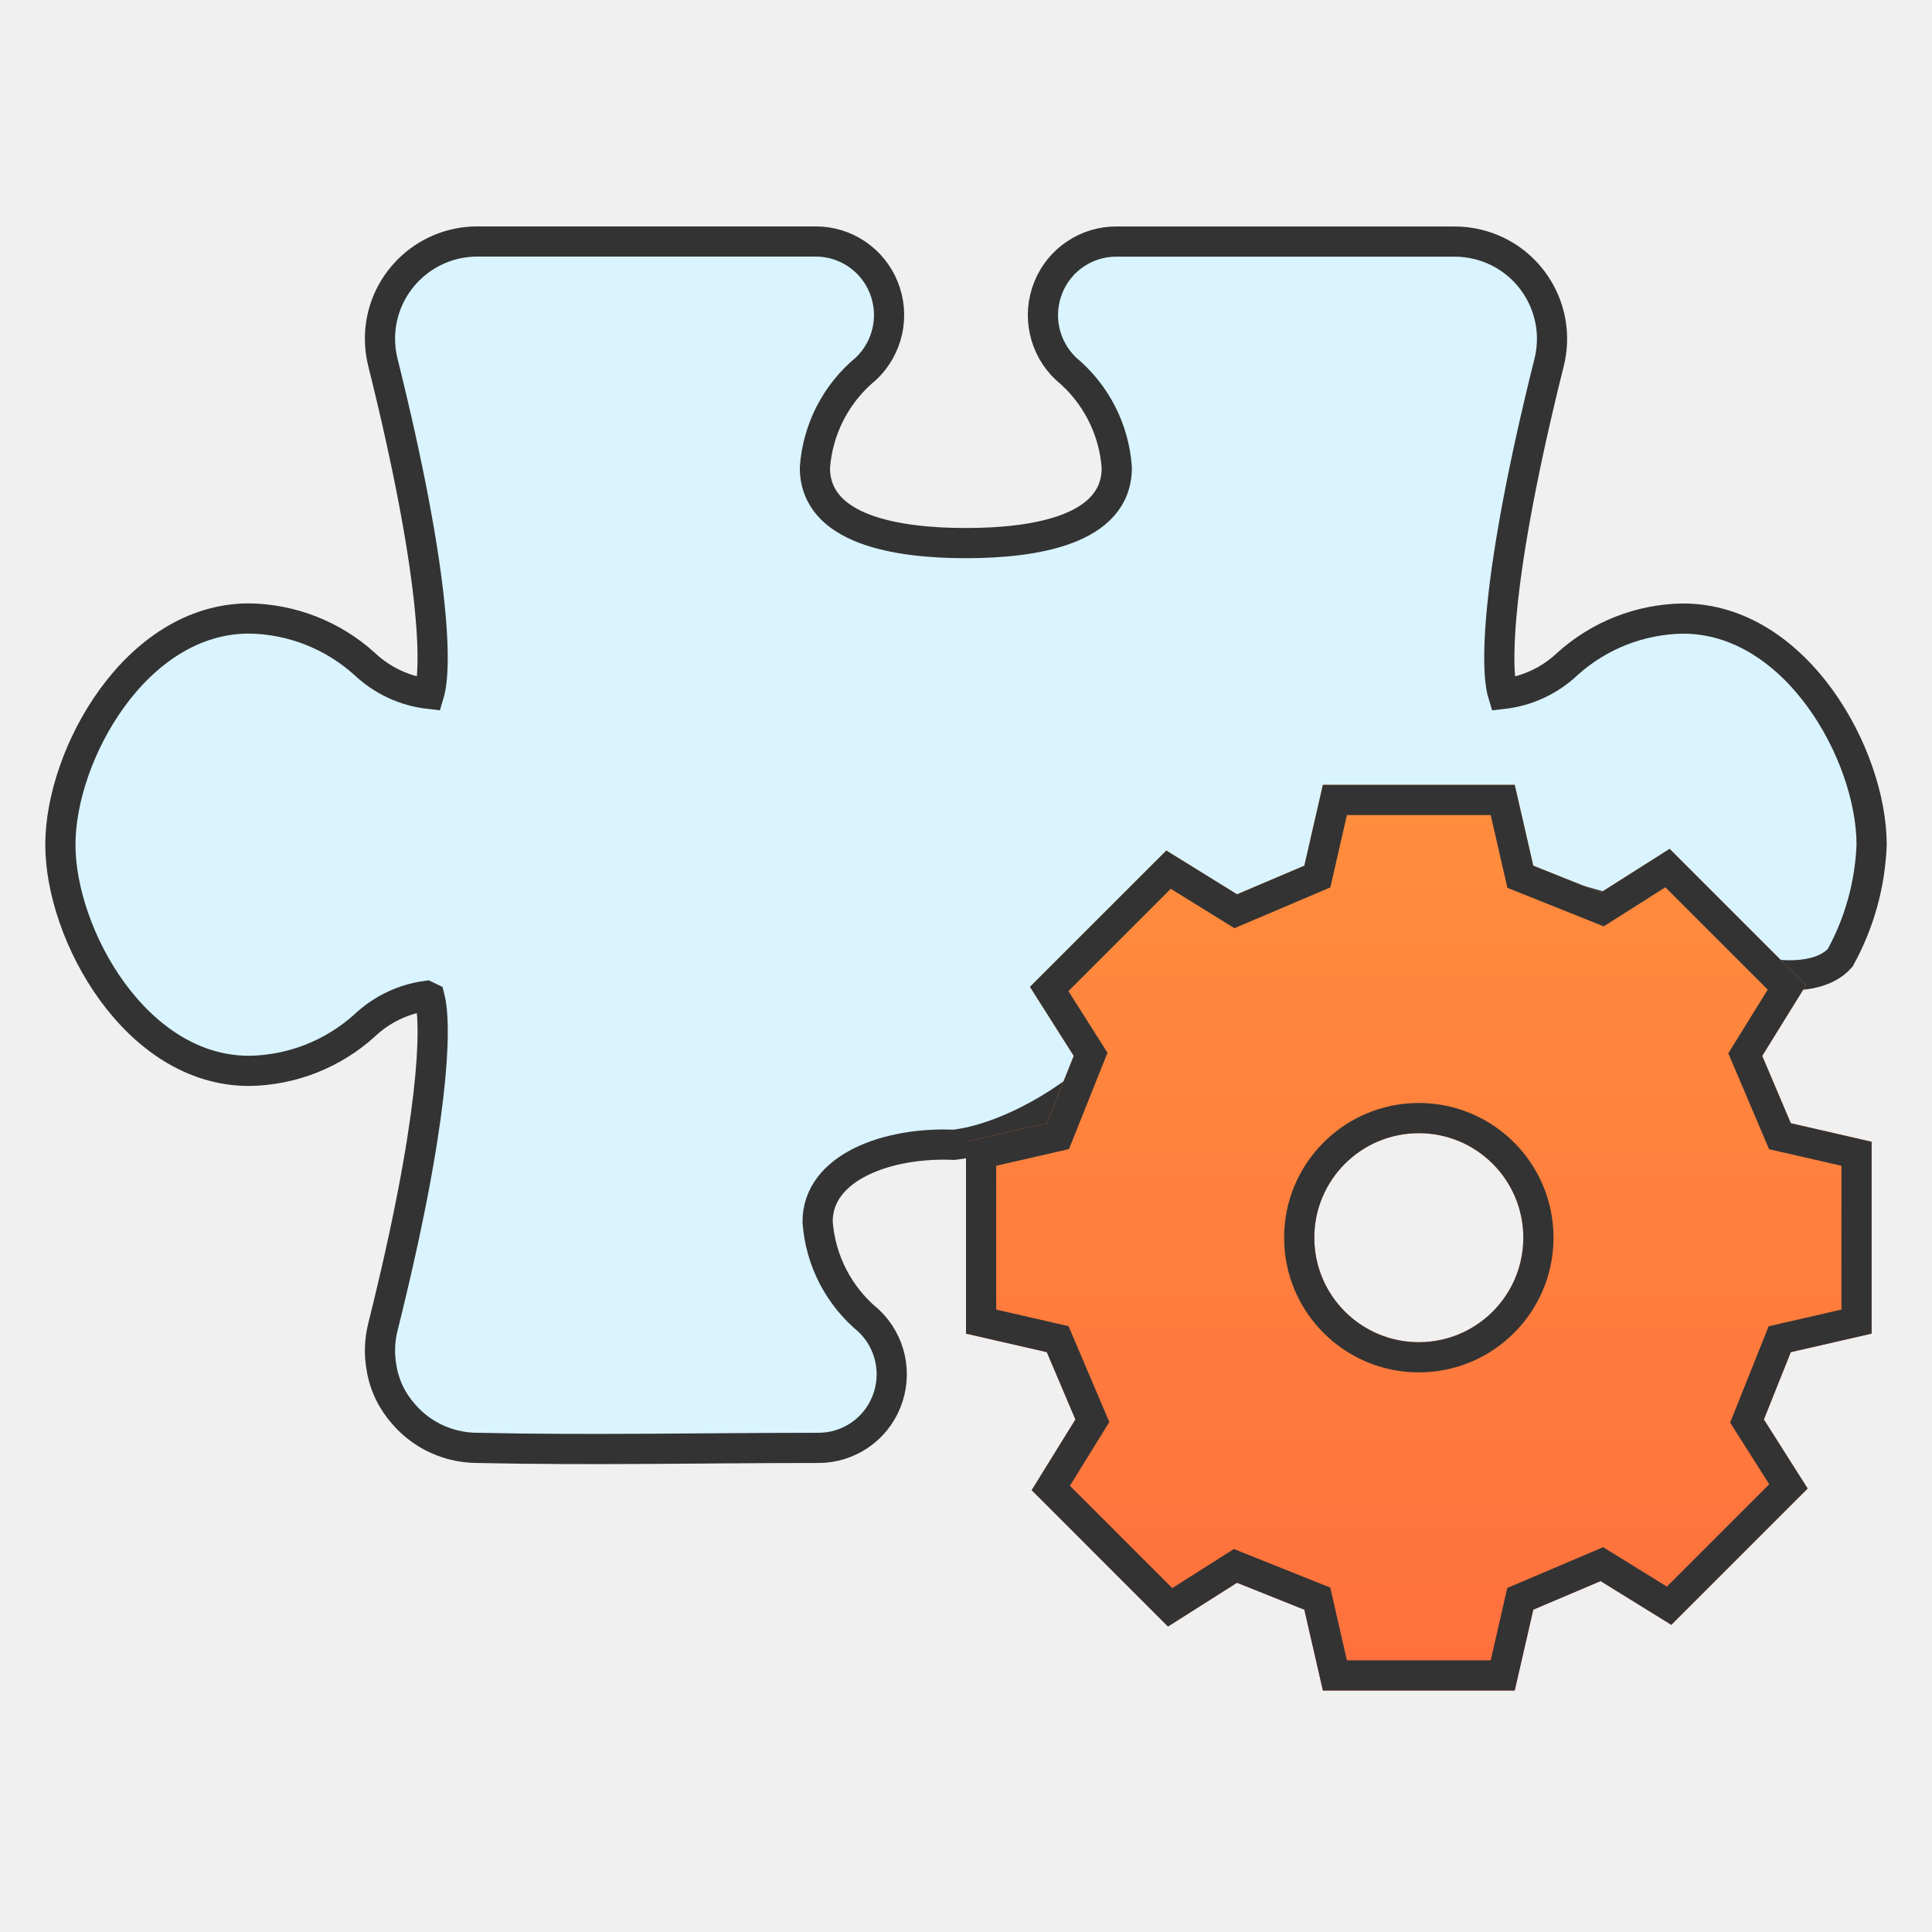
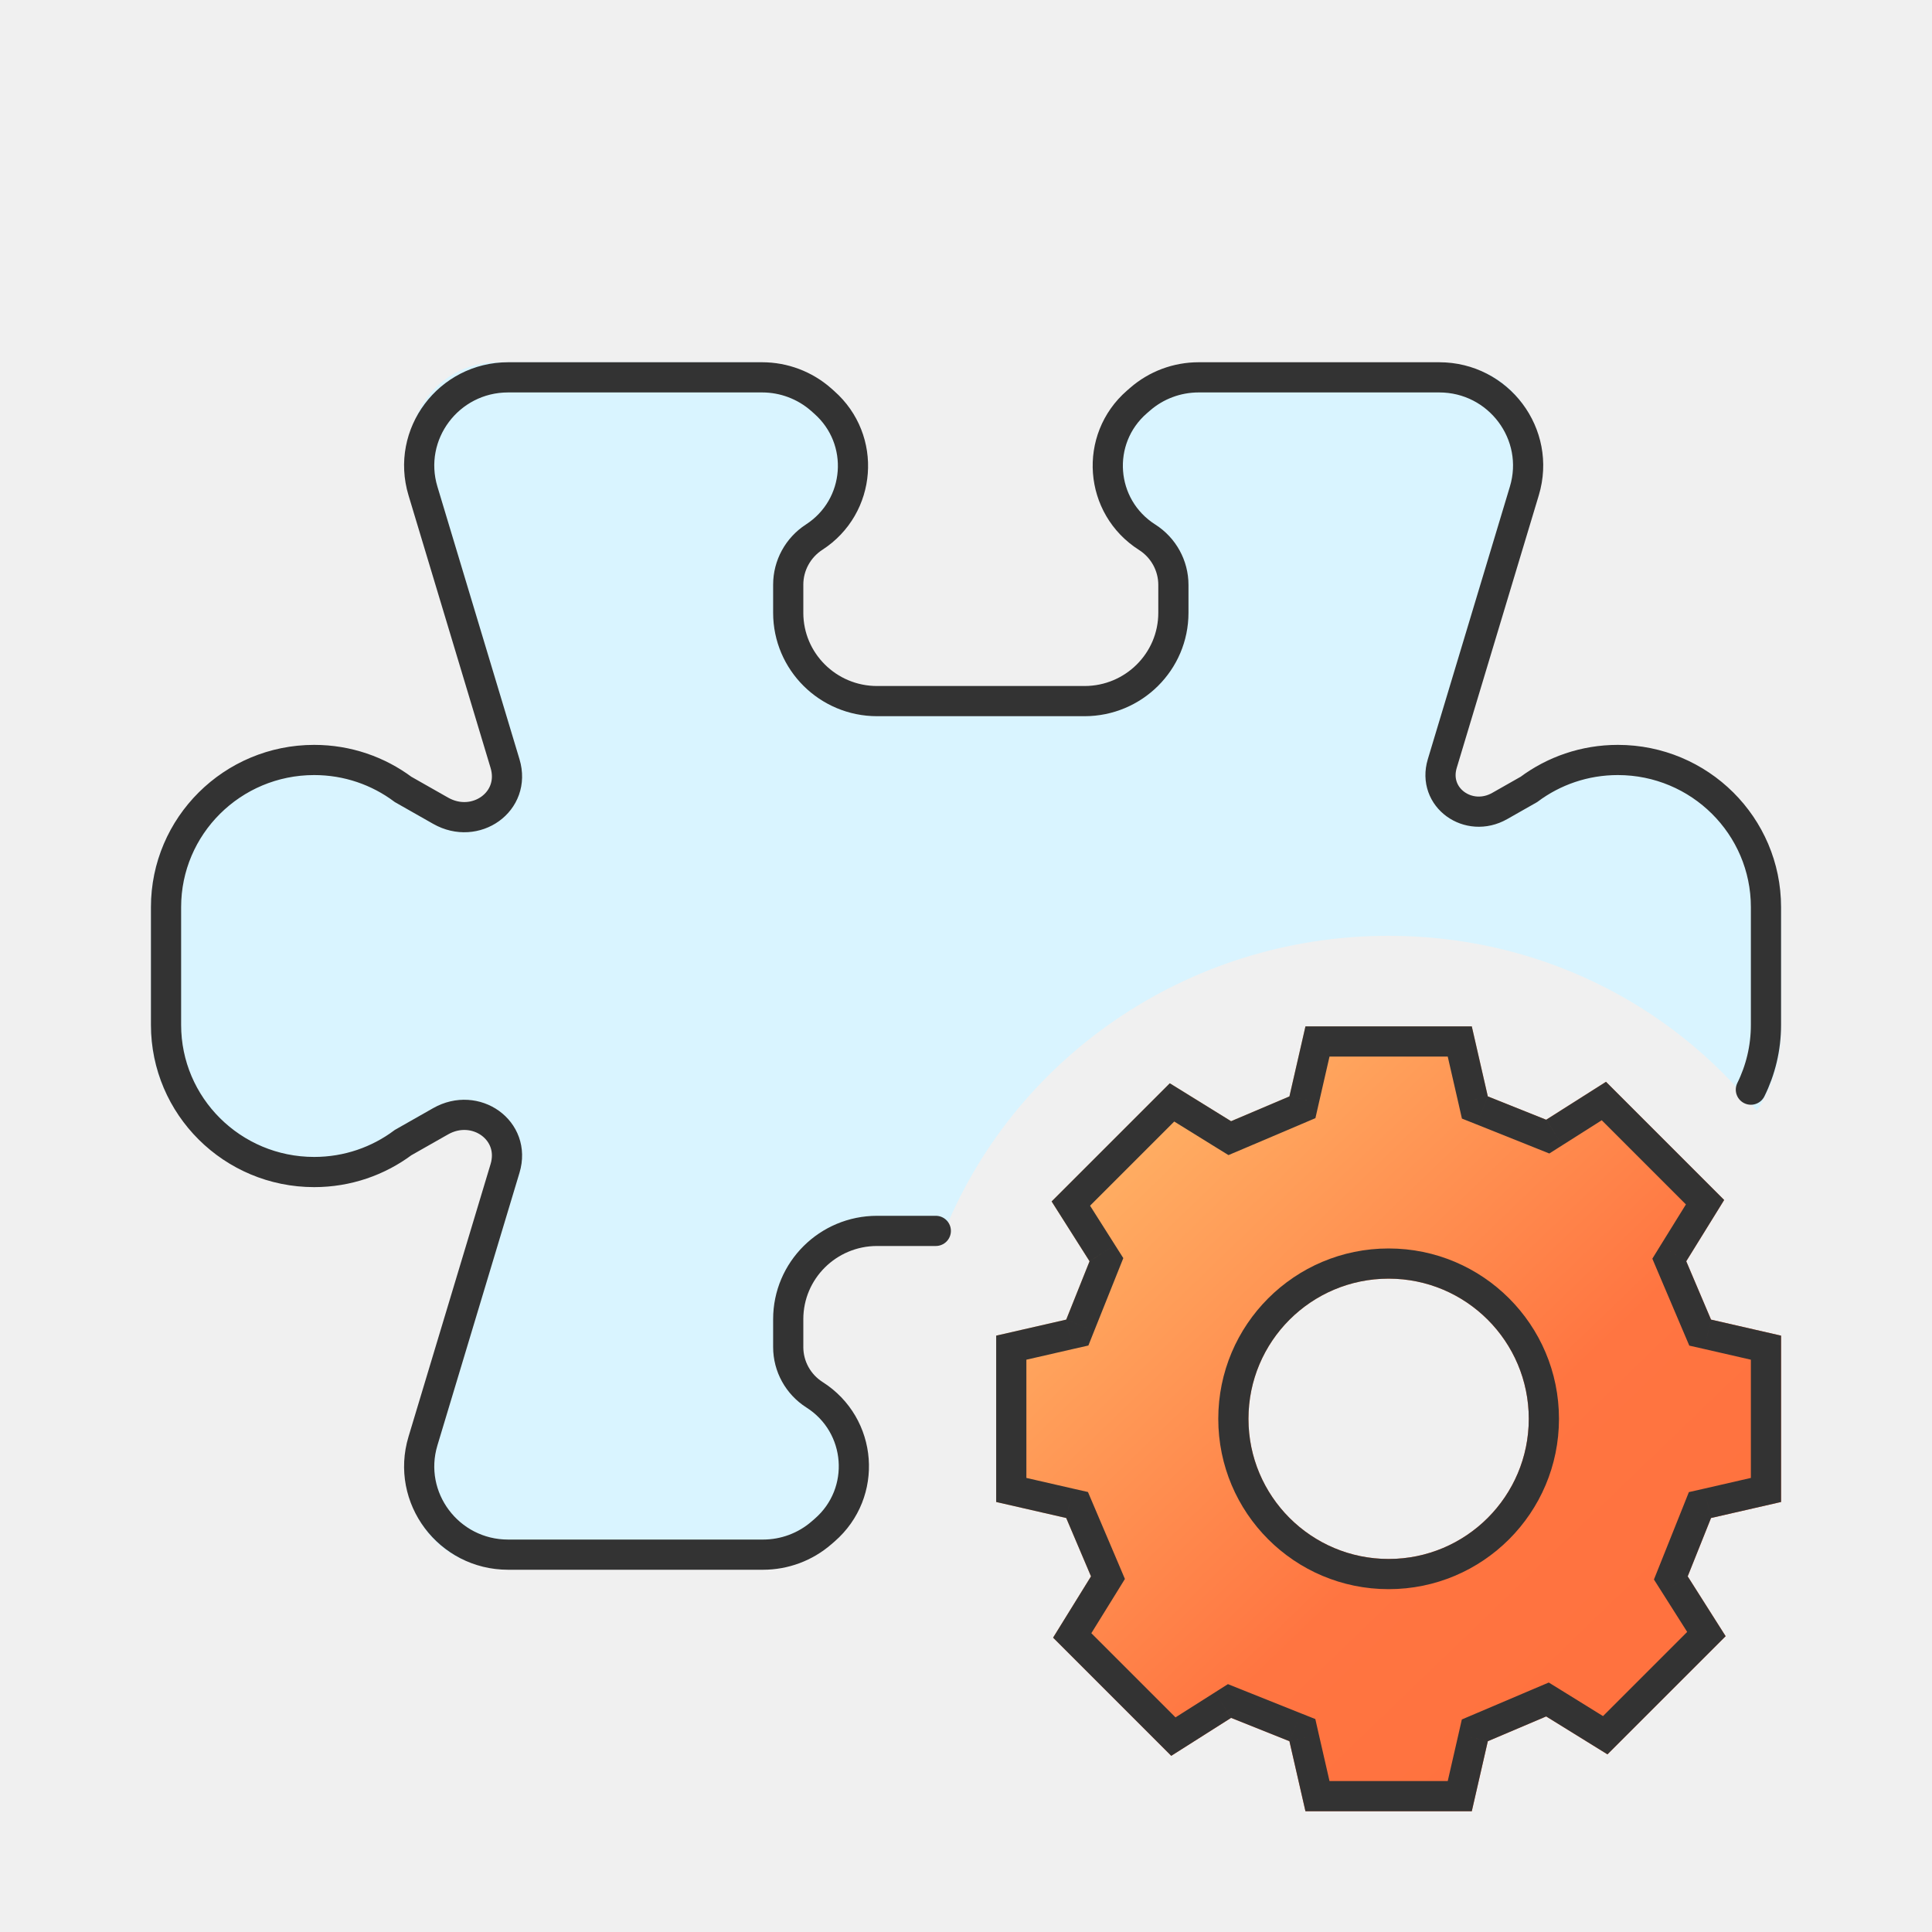
<svg xmlns="http://www.w3.org/2000/svg" width="64" height="64" viewBox="0 0 64 64" fill="none">
-   <path fill-rule="evenodd" clip-rule="evenodd" d="M60.958 31.73C61.593 30.58 61.95 29.297 62 27.984C62 25.002 59.5 20.491 55.751 20.491C54.337 20.51 52.978 21.043 51.928 21.989C51.342 22.546 50.59 22.896 49.786 22.988C49.523 22.127 49.561 19.03 51.318 11.999C51.746 10.271 50.692 8.525 48.963 8.097C48.707 8.034 48.445 8.002 48.181 8.002H36.977C35.987 8.002 35.096 8.603 34.727 9.521C34.35 10.453 34.581 11.521 35.31 12.213C36.297 13.03 36.907 14.215 36.995 15.493C36.995 17.559 34.278 17.991 31.995 17.991C29.713 17.991 26.995 17.558 26.995 15.493C27.085 14.213 27.698 13.026 28.69 12.211C29.419 11.518 29.651 10.45 29.273 9.519C28.904 8.601 28.013 7.999 27.023 8H15.819C14.038 7.996 12.591 9.435 12.587 11.215C12.587 11.478 12.618 11.741 12.682 11.996C14.431 19.017 14.476 22.114 14.214 22.986C13.41 22.894 12.658 22.543 12.072 21.987C11.022 21.04 9.663 20.507 8.249 20.488C4.5 20.488 2 24.999 2 27.981C2 30.963 4.5 35.474 8.249 35.474C9.663 35.455 11.022 34.923 12.072 33.976C12.636 33.441 13.352 33.096 14.121 32.989L14.233 33.043C14.474 33.991 14.396 37.106 12.682 43.966C12.569 44.424 12.56 44.883 12.64 45.318C12.735 45.903 12.998 46.427 13.377 46.851C13.798 47.337 14.37 47.703 15.043 47.869C15.297 47.932 15.559 47.963 15.821 47.963C19.579 48.047 23.353 47.963 27.112 47.963C28.102 47.963 28.992 47.362 29.361 46.444C29.739 45.512 29.508 44.444 28.779 43.752C27.787 42.937 27.174 41.75 27.084 40.47C27.084 38.664 29.408 37.826 31.599 37.923C33.306 37.731 35.617 36.43 36.811 35.087C37.507 34.304 38.348 33.454 39.258 32.739C42.793 29.958 45.065 29.409 49.419 29.409C52.286 29.409 55.362 30.851 57.13 31.838C57.774 32.197 60.065 32.739 60.958 31.73Z" fill="#D9F4FF" stroke="#333333" />
-   <mask id="path-2-inside-1_832_21421" fill="white">
-     <path fill-rule="evenodd" clip-rule="evenodd" d="M59.323 37.208L62 37.822V44.178L59.323 44.792L58.431 47.022L59.881 49.309L55.364 53.825L53.022 52.376L50.792 53.323L50.178 56H43.822L43.208 53.323L40.978 52.431L38.691 53.881L34.175 49.364L35.624 47.022L34.677 44.792L32 44.178V37.822L34.677 37.208L35.569 34.978L34.119 32.691L38.636 28.175L40.978 29.625L43.208 28.677L43.822 26H50.178L50.792 28.677L53.022 29.569L55.309 28.119L59.825 32.636L58.376 34.978L59.323 37.208ZM47 44.462C48.912 44.462 50.462 42.912 50.462 41C50.462 39.088 48.912 37.538 47 37.538C45.088 37.538 43.538 39.088 43.538 41C43.538 42.912 45.088 44.462 47 44.462Z" />
+   <path fill-rule="evenodd" clip-rule="evenodd" d="M26 44V44.9C26 45.6 26.3 46.2 26.9 46.5C28.5 47.5 28.7 49.8 27.2 51.1L27.1 51.2C26.6 51.7 25.9 51.9 25.1 51.9H20H16.5C14.5 51.9 13.1 50 13.6 48L16.4 38.7C16.8 37.4 15.4 36.4 14.2 37.1L13 38C12.2 38.6 11.1 39 10 39C7.2 39 5 36.8 5 34V30C5 27.2 7.2 25 10 25C11.1 25 12.2 25.4 13 26L14.3 26.7C15.5 27.4 16.9 26.4 16.5 25.1L13.7 15.9C13.1 13.9 14.5 12 16.5 12H20H25.1C25.8 12 26.5 12.3 27.1 12.8L27.2 12.9C28.6 14.2 28.5 16.4 26.9 17.5C26.3 17.8 26 18.4 26 19V20C26 21.7 27.3 23 29 23H36C37.7 23 39 21.7 39 20V19.1C39 18.4 38.7 17.8 38.1 17.5C36.5 16.5 36.3 14.2 37.8 12.9L37.9 12.8C38.4 12.3 39.1 12.1 39.9 12.1H45H48C50 12.1 51.4 14 50.9 16L48.1 25.3C47.8 26.5 49 27.3 50 26.7L51 26.1C51.8 25.5 52.9 25.1 54 25.1C56.8 25.1 59 27.3 59 30.1V34.1C59 35.1 58.7 36 58.2 36.8C55.3 33.2 50.9 31 46 31C39.3 31 33.5 35.1 31.2 41H29C27.3 41 26 42.3 26 44Z" fill="#D9F4FF" />
+   <path d="M31 40.775H29.055C27.429 40.775 26.111 42.085 26.111 43.7L26.111 44.624C26.111 45.263 26.439 45.858 26.981 46.203C28.569 47.212 28.738 49.453 27.319 50.686L27.215 50.776C26.678 51.243 25.989 51.5 25.276 51.5H20.222H16.832C14.861 51.5 13.446 49.613 14.011 47.737L16.73 38.706C17.111 37.442 15.75 36.489 14.597 37.143L13.354 37.849C12.533 38.462 11.513 38.825 10.407 38.825C7.697 38.825 5.5 36.642 5.5 33.95V30.05C5.5 27.358 7.697 25.175 10.407 25.175C11.513 25.175 12.533 25.538 13.354 26.151L14.597 26.857C15.75 27.512 17.111 26.558 16.73 25.294L14.011 16.263C13.446 14.387 14.861 12.5 16.832 12.5H20.222H25.246C25.967 12.5 26.663 12.763 27.202 13.238L27.304 13.329C28.702 14.563 28.536 16.78 26.969 17.794C26.434 18.141 26.111 18.733 26.111 19.367V20.3C26.111 21.915 27.429 23.225 29.055 23.225H35.926C37.552 23.225 38.87 21.915 38.87 20.3L38.87 19.376C38.87 18.737 38.543 18.142 38.001 17.797C36.413 16.788 36.244 14.547 37.663 13.314L37.767 13.224C38.303 12.757 38.992 12.5 39.706 12.5H44.759H47.675C49.647 12.5 51.061 14.387 50.496 16.263L47.777 25.294C47.437 26.422 48.651 27.284 49.681 26.699L50.646 26.151C51.467 25.538 52.487 25.175 53.593 25.175C56.303 25.175 58.5 27.358 58.5 30.05V33.95C58.5 34.72 58.32 35.449 58 36.096" stroke="#333333" stroke-linecap="round" />
+   <mask id="path-3-inside-1_1694_23818" fill="white">
+     <path fill-rule="evenodd" clip-rule="evenodd" d="M59 44.245V49.755L56.68 50.286L55.907 52.219L57.164 54.201L53.249 58.115L51.219 56.859L49.286 57.68L48.755 60H43.245L42.714 57.68L40.781 56.907L38.799 58.164L34.885 54.249L36.141 52.219L35.32 50.286L33 49.755V44.245L35.32 43.714L36.093 41.781L34.836 39.799L38.751 35.885L40.781 37.141L42.714 36.32L43.245 34H48.755L49.286 36.32L51.219 37.093L53.201 35.836L57.115 39.751L55.859 41.781L56.68 43.714L59 44.245ZM46 51.643C48.564 51.643 50.643 49.564 50.643 47C50.643 44.436 48.564 42.357 46 42.357C43.436 42.357 41.357 44.436 41.357 47C41.357 49.564 43.436 51.643 46 51.643Z" />
  </mask>
-   <path fill-rule="evenodd" clip-rule="evenodd" d="M59.323 37.208L62 37.822V44.178L59.323 44.792L58.431 47.022L59.881 49.309L55.364 53.825L53.022 52.376L50.792 53.323L50.178 56H43.822L43.208 53.323L40.978 52.431L38.691 53.881L34.175 49.364L35.624 47.022L34.677 44.792L32 44.178V37.822L34.677 37.208L35.569 34.978L34.119 32.691L38.636 28.175L40.978 29.625L43.208 28.677L43.822 26H50.178L50.792 28.677L53.022 29.569L55.309 28.119L59.825 32.636L58.376 34.978L59.323 37.208ZM47 44.462C48.912 44.462 50.462 42.912 50.462 41C50.462 39.088 48.912 37.538 47 37.538C45.088 37.538 43.538 39.088 43.538 41C43.538 42.912 45.088 44.462 47 44.462Z" fill="url(#paint0_linear_832_21421)" />
-   <path d="M62 37.822H63V37.025L62.223 36.847L62 37.822ZM59.323 37.208L58.403 37.599L58.603 38.069L59.1 38.183L59.323 37.208ZM62 44.178L62.223 45.153L63 44.975V44.178H62ZM59.323 44.792L59.1 43.817L58.59 43.934L58.395 44.42L59.323 44.792ZM58.431 47.022L57.503 46.651L57.313 47.126L57.587 47.558L58.431 47.022ZM59.881 49.309L60.588 50.016L61.154 49.449L60.725 48.773L59.881 49.309ZM55.364 53.825L54.838 54.675L55.511 55.092L56.071 54.532L55.364 53.825ZM53.022 52.376L53.549 51.525L53.108 51.252L52.631 51.455L53.022 52.376ZM50.792 53.323L50.401 52.403L49.931 52.603L49.817 53.1L50.792 53.323ZM50.178 56V57H50.975L51.153 56.223L50.178 56ZM43.822 56L42.847 56.223L43.025 57H43.822V56ZM43.208 53.323L44.183 53.1L44.066 52.59L43.58 52.395L43.208 53.323ZM40.978 52.431L41.349 51.503L40.874 51.313L40.442 51.587L40.978 52.431ZM38.691 53.881L37.984 54.588L38.551 55.154L39.227 54.726L38.691 53.881ZM34.175 49.364L33.325 48.838L32.908 49.511L33.468 50.071L34.175 49.364ZM35.624 47.022L36.475 47.549L36.748 47.108L36.545 46.631L35.624 47.022ZM34.677 44.792L35.597 44.401L35.397 43.931L34.9 43.817L34.677 44.792ZM32 44.178H31V44.975L31.777 45.153L32 44.178ZM32 37.822L31.777 36.847L31 37.025V37.822H32ZM34.677 37.208L34.9 38.183L35.41 38.066L35.605 37.58L34.677 37.208ZM35.569 34.978L36.497 35.349L36.687 34.874L36.413 34.442L35.569 34.978ZM34.119 32.691L33.412 31.984L32.846 32.551L33.275 33.227L34.119 32.691ZM38.636 28.175L39.162 27.325L38.489 26.908L37.929 27.468L38.636 28.175ZM40.978 29.625L40.451 30.475L40.892 30.747L41.369 30.545L40.978 29.625ZM43.208 28.677L43.599 29.597L44.069 29.397L44.183 28.9L43.208 28.677ZM43.822 26V25H43.025L42.847 25.777L43.822 26ZM50.178 26L51.153 25.777L50.975 25H50.178V26ZM50.792 28.677L49.817 28.9L49.934 29.41L50.42 29.605L50.792 28.677ZM53.022 29.569L52.651 30.497L53.126 30.687L53.558 30.413L53.022 29.569ZM55.309 28.119L56.016 27.412L55.449 26.846L54.773 27.274L55.309 28.119ZM59.825 32.636L60.675 33.162L61.092 32.489L60.532 31.929L59.825 32.636ZM58.376 34.978L57.525 34.451L57.252 34.892L57.455 35.369L58.376 34.978ZM62.223 36.847L59.547 36.233L59.1 38.183L61.777 38.796L62.223 36.847ZM63 44.178V37.822H61V44.178H63ZM59.547 45.767L62.223 45.153L61.777 43.204L59.1 43.817L59.547 45.767ZM59.36 47.394L60.252 45.163L58.395 44.42L57.503 46.651L59.36 47.394ZM60.725 48.773L59.276 46.487L57.587 47.558L59.036 49.844L60.725 48.773ZM56.071 54.532L60.588 50.016L59.174 48.601L54.657 53.118L56.071 54.532ZM52.496 53.226L54.838 54.675L55.891 52.975L53.549 51.525L52.496 53.226ZM51.183 54.244L53.413 53.296L52.631 51.455L50.401 52.403L51.183 54.244ZM51.153 56.223L51.767 53.547L49.817 53.1L49.204 55.777L51.153 56.223ZM43.822 57H50.178V55H43.822V57ZM42.233 53.547L42.847 56.223L44.796 55.777L44.183 53.1L42.233 53.547ZM40.606 53.36L42.837 54.252L43.58 52.395L41.349 51.503L40.606 53.36ZM39.227 54.726L41.513 53.276L40.442 51.587L38.156 53.036L39.227 54.726ZM33.468 50.071L37.984 54.588L39.399 53.174L34.882 48.657L33.468 50.071ZM34.774 46.496L33.325 48.838L35.025 49.891L36.475 47.549L34.774 46.496ZM33.756 45.183L34.704 47.413L36.545 46.631L35.597 44.401L33.756 45.183ZM31.777 45.153L34.453 45.767L34.9 43.817L32.223 43.204L31.777 45.153ZM31 37.822V44.178H33V37.822H31ZM34.453 36.233L31.777 36.847L32.223 38.796L34.9 38.183L34.453 36.233ZM34.64 34.606L33.748 36.837L35.605 37.58L36.497 35.349L34.64 34.606ZM33.275 33.227L34.724 35.513L36.413 34.442L34.964 32.156L33.275 33.227ZM37.929 27.468L33.412 31.984L34.826 33.399L39.343 28.882L37.929 27.468ZM41.504 28.774L39.162 27.325L38.109 29.025L40.451 30.475L41.504 28.774ZM42.817 27.756L40.587 28.704L41.369 30.545L43.599 29.597L42.817 27.756ZM42.847 25.777L42.233 28.453L44.183 28.9L44.796 26.223L42.847 25.777ZM50.178 25H43.822V27H50.178V25ZM51.767 28.453L51.153 25.777L49.204 26.223L49.817 28.9L51.767 28.453ZM53.394 28.64L51.163 27.748L50.42 29.605L52.651 30.497L53.394 28.64ZM54.773 27.274L52.487 28.724L53.558 30.413L55.844 28.963L54.773 27.274ZM60.532 31.929L56.016 27.412L54.601 28.826L59.118 33.343L60.532 31.929ZM59.226 35.504L60.675 33.162L58.975 32.109L57.525 34.451L59.226 35.504ZM60.244 36.817L59.296 34.587L57.455 35.369L58.403 37.599L60.244 36.817ZM49.462 41C49.462 42.359 48.359 43.462 47 43.462V45.462C49.464 45.462 51.462 43.464 51.462 41H49.462ZM47 38.538C48.359 38.538 49.462 39.641 49.462 41H51.462C51.462 38.536 49.464 36.538 47 36.538V38.538ZM44.538 41C44.538 39.641 45.641 38.538 47 38.538V36.538C44.536 36.538 42.538 38.536 42.538 41H44.538ZM47 43.462C45.641 43.462 44.538 42.359 44.538 41H42.538C42.538 43.464 44.536 45.462 47 45.462V43.462Z" fill="#333333" mask="url(#path-2-inside-1_832_21421)" />
+   <path fill-rule="evenodd" clip-rule="evenodd" d="M59 44.245V49.755L56.68 50.286L55.907 52.219L57.164 54.201L53.249 58.115L51.219 56.859L49.286 57.68L48.755 60H43.245L42.714 57.68L40.781 56.907L38.799 58.164L34.885 54.249L36.141 52.219L35.32 50.286L33 49.755V44.245L35.32 43.714L36.093 41.781L34.836 39.799L38.751 35.885L40.781 37.141L42.714 36.32L43.245 34H48.755L49.286 36.32L51.219 37.093L53.201 35.836L57.115 39.751L55.859 41.781L56.68 43.714L59 44.245ZM46 51.643C48.564 51.643 50.643 49.564 50.643 47C50.643 44.436 48.564 42.357 46 42.357C43.436 42.357 41.357 44.436 41.357 47C41.357 49.564 43.436 51.643 46 51.643Z" fill="url(#paint0_linear_1694_23818)" />
+   <path d="M59 49.755L59.223 50.729L60 50.551V49.755H59ZM59 44.245H60V43.449L59.223 43.271L59 44.245ZM56.68 50.286L56.457 49.312L55.946 49.428L55.752 49.915L56.68 50.286ZM55.907 52.219L54.979 51.848L54.789 52.323L55.063 52.755L55.907 52.219ZM57.164 54.201L57.871 54.908L58.437 54.342L58.008 53.665L57.164 54.201ZM53.249 58.115L52.723 58.965L53.396 59.382L53.956 58.822L53.249 58.115ZM51.219 56.859L51.746 56.008L51.305 55.736L50.828 55.938L51.219 56.859ZM49.286 57.68L48.895 56.76L48.425 56.96L48.312 57.457L49.286 57.68ZM48.755 60V61H49.551L49.729 60.223L48.755 60ZM43.245 60L42.271 60.223L42.449 61H43.245V60ZM42.714 57.68L43.688 57.457L43.572 56.946L43.085 56.752L42.714 57.68ZM40.781 56.907L41.152 55.979L40.677 55.789L40.245 56.063L40.781 56.907ZM38.799 58.164L38.092 58.871L38.658 59.437L39.335 59.008L38.799 58.164ZM34.885 54.249L34.035 53.723L33.618 54.396L34.178 54.956L34.885 54.249ZM36.141 52.219L36.992 52.746L37.264 52.305L37.062 51.828L36.141 52.219ZM35.32 50.286L36.24 49.895L36.04 49.425L35.543 49.312L35.32 50.286ZM33 49.755H32V50.551L32.777 50.729L33 49.755ZM33 44.245L32.777 43.271L32 43.449V44.245H33ZM35.32 43.714L35.543 44.688L36.054 44.572L36.248 44.085L35.32 43.714ZM36.093 41.781L37.021 42.152L37.211 41.677L36.937 41.245L36.093 41.781ZM34.836 39.799L34.129 39.092L33.563 39.658L33.992 40.335L34.836 39.799ZM38.751 35.885L39.277 35.035L38.604 34.618L38.044 35.178L38.751 35.885ZM40.781 37.141L40.254 37.992L40.695 38.264L41.172 38.062L40.781 37.141ZM42.714 36.32L43.105 37.24L43.575 37.04L43.688 36.543L42.714 36.32ZM43.245 34V33H42.449L42.271 33.777L43.245 34ZM48.755 34L49.729 33.777L49.551 33H48.755V34ZM49.286 36.32L48.312 36.543L48.428 37.054L48.915 37.248L49.286 36.32ZM51.219 37.093L50.848 38.021L51.323 38.211L51.755 37.937L51.219 37.093ZM53.201 35.836L53.908 35.129L53.342 34.563L52.665 34.992L53.201 35.836ZM57.115 39.751L57.965 40.277L58.382 39.604L57.822 39.044L57.115 39.751ZM55.859 41.781L55.008 41.254L54.736 41.695L54.938 42.172L55.859 41.781ZM56.68 43.714L55.76 44.105L55.96 44.575L56.457 44.688L56.68 43.714ZM60 49.755V44.245H58V49.755H60ZM56.904 51.261L59.223 50.729L58.777 48.78L56.457 49.312L56.904 51.261ZM56.836 52.591L57.609 50.658L55.752 49.915L54.979 51.848L56.836 52.591ZM58.008 53.665L56.752 51.684L55.063 52.755L56.319 54.736L58.008 53.665ZM53.956 58.822L57.871 54.908L56.456 53.494L52.542 57.408L53.956 58.822ZM50.693 57.709L52.723 58.965L53.775 57.265L51.746 56.008L50.693 57.709ZM49.677 58.601L51.611 57.779L50.828 55.938L48.895 56.76L49.677 58.601ZM49.729 60.223L50.261 57.904L48.312 57.457L47.78 59.777L49.729 60.223ZM43.245 61H48.755V59H43.245V61ZM41.739 57.904L42.271 60.223L44.22 59.777L43.688 57.457L41.739 57.904ZM40.409 57.836L42.342 58.609L43.085 56.752L41.152 55.979L40.409 57.836ZM39.335 59.008L41.316 57.752L40.245 56.063L38.264 57.319L39.335 59.008ZM34.178 54.956L38.092 58.871L39.506 57.456L35.592 53.542L34.178 54.956ZM35.291 51.693L34.035 53.723L35.735 54.775L36.992 52.746L35.291 51.693ZM34.399 50.677L35.221 52.611L37.062 51.828L36.24 49.895L34.399 50.677ZM32.777 50.729L35.096 51.261L35.543 49.312L33.223 48.78L32.777 50.729ZM32 44.245V49.755H34V44.245H32ZM35.096 42.739L32.777 43.271L33.223 45.22L35.543 44.688L35.096 42.739ZM35.164 41.409L34.391 43.342L36.248 44.085L37.021 42.152L35.164 41.409ZM33.992 40.335L35.248 42.316L36.937 41.245L35.681 39.264L33.992 40.335ZM38.044 35.178L34.129 39.092L35.544 40.506L39.458 36.592L38.044 35.178ZM41.307 36.291L39.277 35.035L38.225 36.735L40.254 37.992L41.307 36.291ZM42.323 35.399L40.389 36.221L41.172 38.062L43.105 37.24L42.323 35.399ZM42.271 33.777L41.739 36.096L43.688 36.543L44.22 34.223L42.271 33.777ZM48.755 33H43.245V35H48.755V33ZM50.261 36.096L49.729 33.777L47.78 34.223L48.312 36.543L50.261 36.096ZM51.591 36.164L49.658 35.391L48.915 37.248L50.848 38.021L51.591 36.164ZM52.665 34.992L50.684 36.248L51.755 37.937L53.736 36.681L52.665 34.992ZM57.822 39.044L53.908 35.129L52.494 36.544L56.408 40.458L57.822 39.044ZM56.709 42.307L57.965 40.277L56.265 39.225L55.008 41.254L56.709 42.307ZM57.601 43.323L56.779 41.389L54.938 42.172L55.76 44.105L57.601 43.323ZM59.223 43.271L56.904 42.739L56.457 44.688L58.777 45.22L59.223 43.271ZM49.643 47C49.643 49.012 48.012 50.643 46 50.643V52.643C49.117 52.643 51.643 50.117 51.643 47H49.643ZM46 43.357C48.012 43.357 49.643 44.988 49.643 47H51.643C51.643 43.883 49.117 41.357 46 41.357V43.357ZM42.357 47C42.357 44.988 43.988 43.357 46 43.357V41.357C42.883 41.357 40.357 43.883 40.357 47H42.357ZM46 50.643C43.988 50.643 42.357 49.012 42.357 47H40.357C40.357 50.117 42.883 52.643 46 52.643V50.643Z" fill="#333333" mask="url(#path-3-inside-1_1694_23818)" />
  <defs>
-     <linearGradient id="paint0_linear_832_21421" x1="47" y1="26" x2="47" y2="56" gradientUnits="userSpaceOnUse">
-       <stop stop-color="#FF8E3D" />
+     <linearGradient id="paint0_linear_1694_23818" x1="33" y1="32.984" x2="59" y2="60" gradientUnits="userSpaceOnUse">
+       <stop stop-color="#FFC671" />
+       <stop offset="0.594" stop-color="#FF7541" />
      <stop offset="1" stop-color="#FF6F3D" />
    </linearGradient>
  </defs>
</svg>
